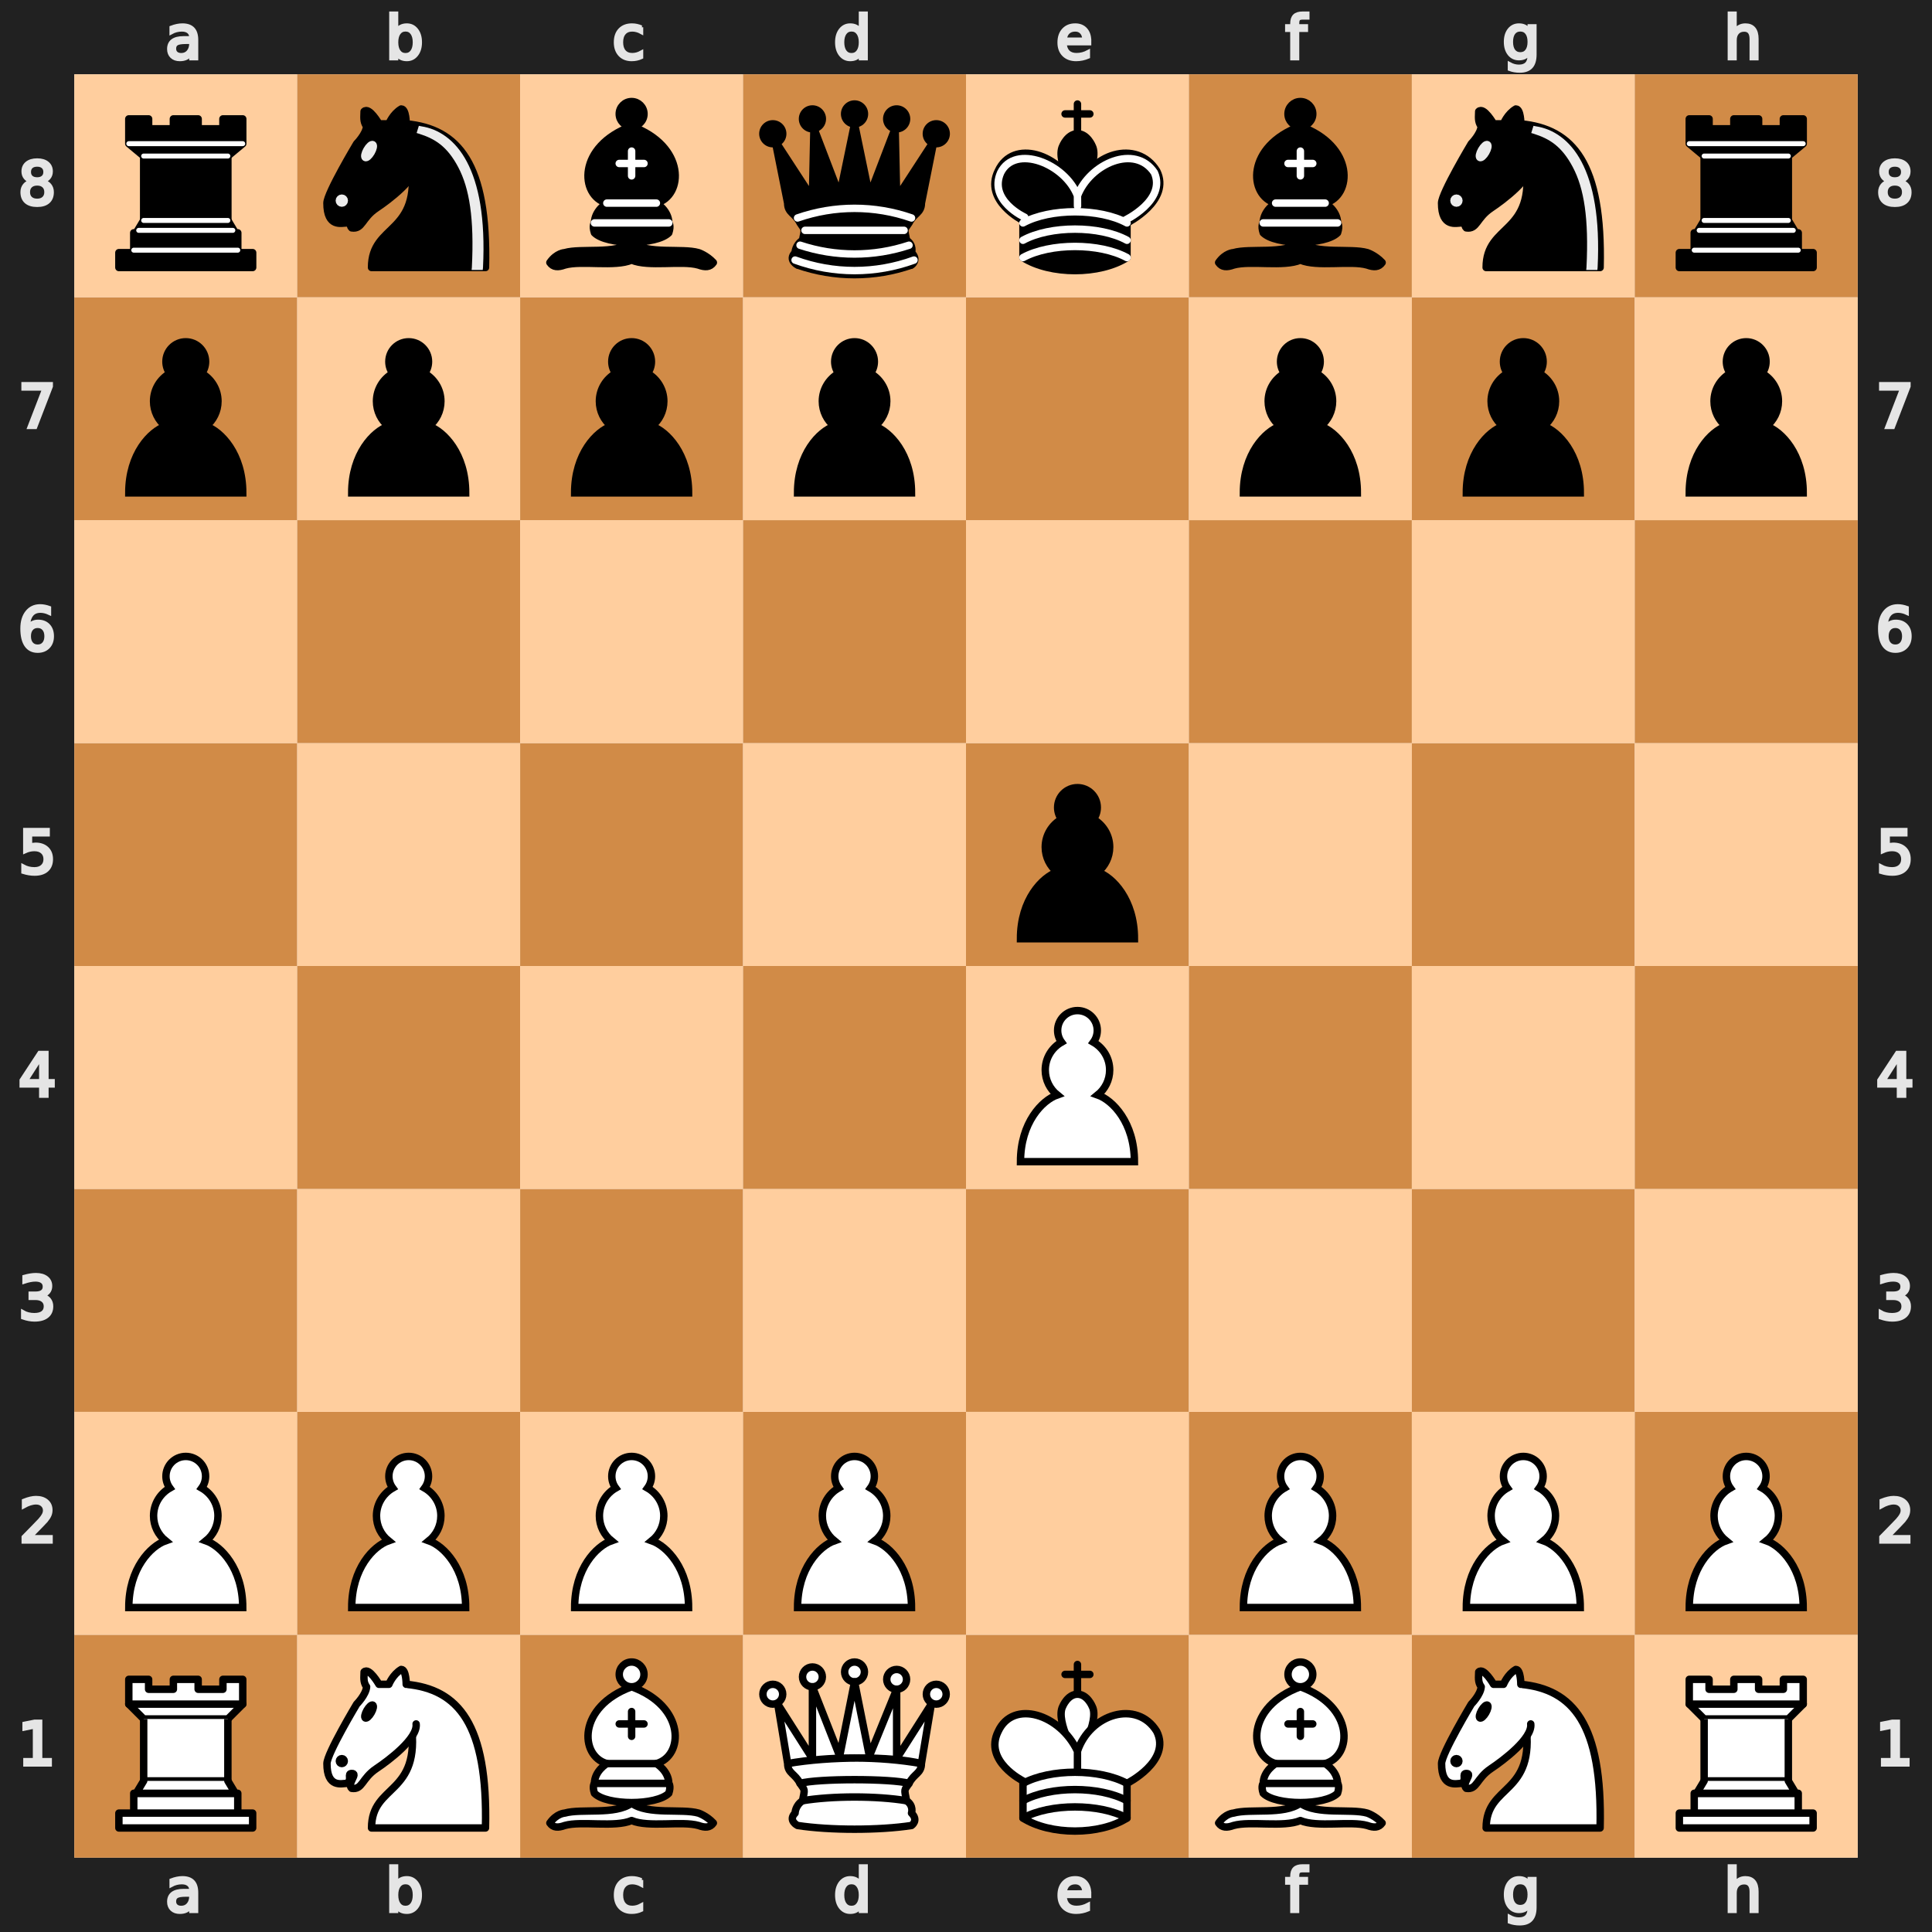
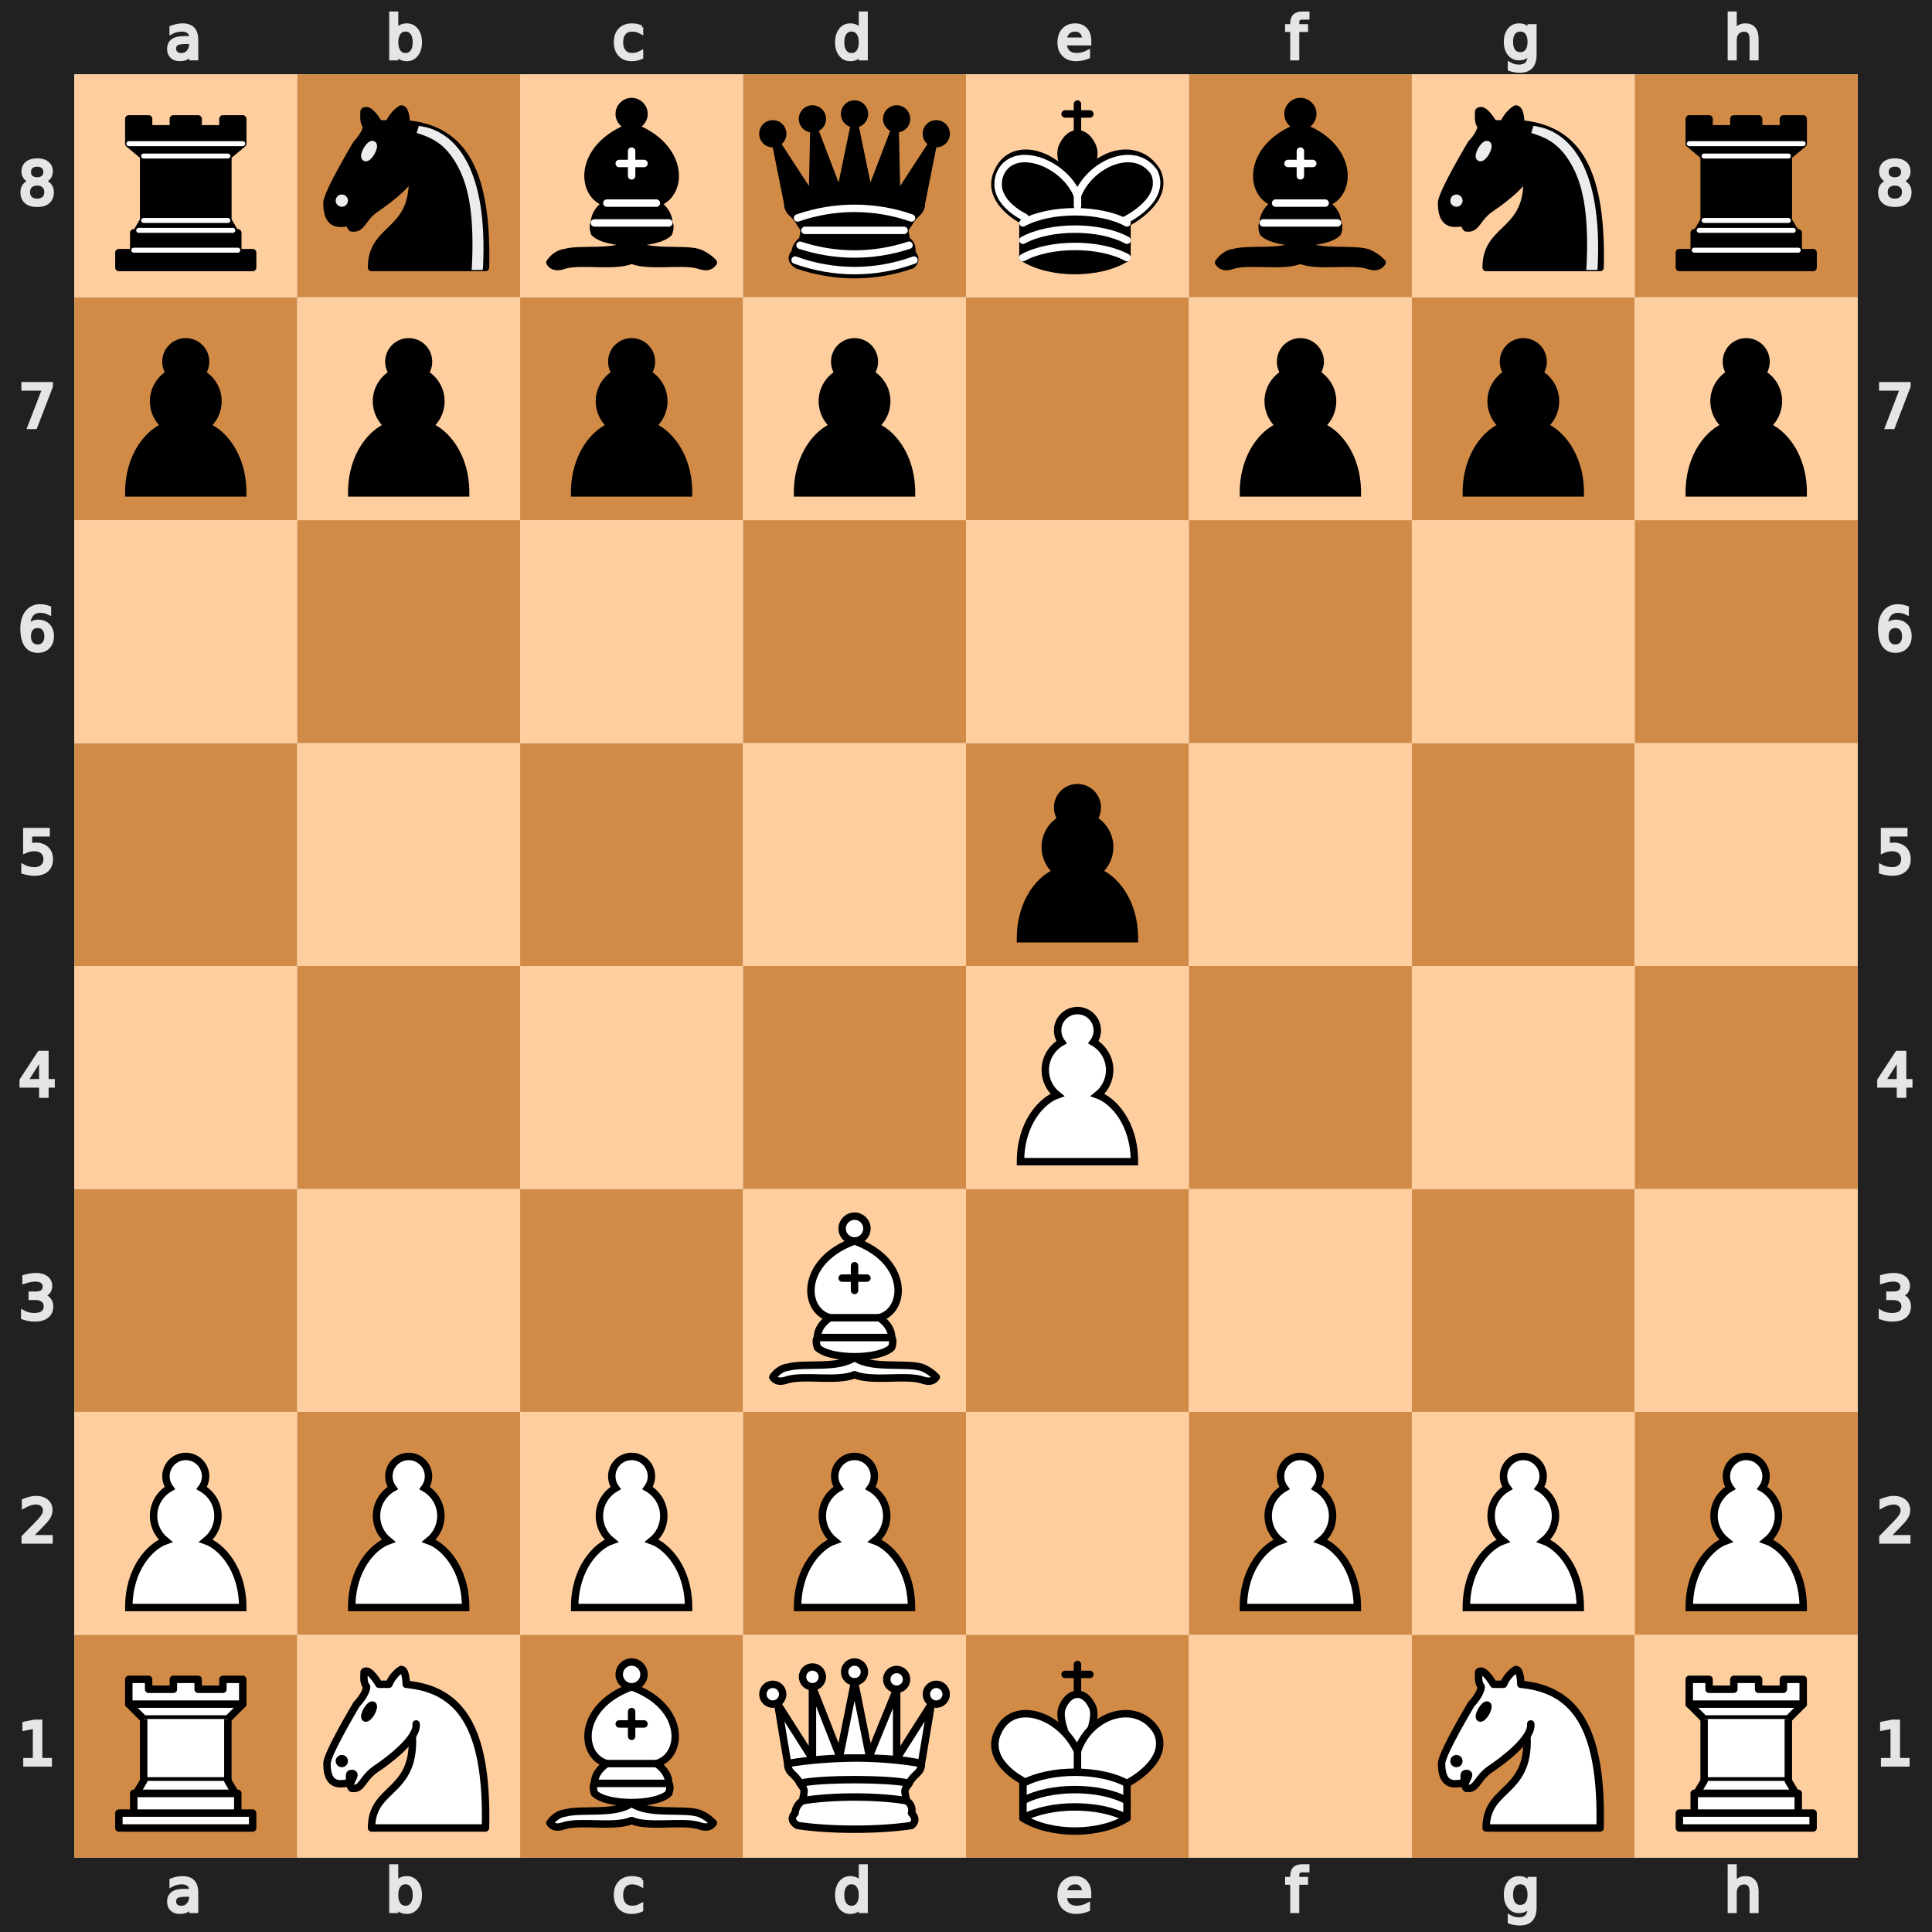
<svg xmlns="http://www.w3.org/2000/svg" xmlns:xlink="http://www.w3.org/1999/xlink" viewBox="0 0 390 390" width="600" height="600">
  <defs>
    <g id="white-pawn" class="white pawn">
      <path d="M22.5 9c-2.21 0-4 1.79-4 4 0 .89.29 1.71.78 2.38C17.33 16.5 16 18.59 16 21c0 2.03.94 3.84 2.41 5.03-3 1.06-7.41 5.55-7.41 13.47h23c0-7.92-4.41-12.41-7.41-13.47 1.47-1.19 2.41-3 2.41-5.03 0-2.41-1.33-4.5-3.28-5.62.49-.67.78-1.49.78-2.38 0-2.21-1.79-4-4-4z" fill="#fff" stroke="#000" stroke-width="1.5" stroke-linecap="round" />
    </g>
    <g id="white-knight" class="white knight" fill="none" fill-rule="evenodd" stroke="#000" stroke-width="1.5" stroke-linecap="round" stroke-linejoin="round">
      <path d="M 22,10 C 32.5,11 38.5,18 38,39 L 15,39 C 15,30 25,32.5 23,18" style="fill:#ffffff; stroke:#000000;" />
      <path d="M 24,18 C 24.38,20.91 18.45,25.37 16,27 C 13,29 13.18,31.34 11,31 C 9.958,30.06 12.41,27.96 11,28 C 10,28 11.19,29.23 10,30 C 9,30 5.997,31 6,26 C 6,24 12,14 12,14 C 12,14 13.89,12.1 14,10.5 C 13.27,9.506 13.5,8.5 13.5,7.5 C 14.5,6.5 16.5,10 16.5,10 L 18.5,10 C 18.5,10 19.28,8.008 21,7 C 22,7 22,10 22,10" style="fill:#ffffff; stroke:#000000;" />
      <path d="M 9.5 25.5 A 0.5 0.5 0 1 1 8.5,25.5 A 0.5 0.5 0 1 1 9.5 25.5 z" style="fill:#000000; stroke:#000000;" />
      <path d="M 15 15.5 A 0.5 1.5 0 1 1 14,15.5 A 0.5 1.5 0 1 1 15 15.5 z" transform="matrix(0.866,0.5,-0.5,0.866,9.693,-5.173)" style="fill:#000000; stroke:#000000;" />
    </g>
    <g id="white-bishop" class="white bishop" fill="none" fill-rule="evenodd" stroke="#000" stroke-width="1.5" stroke-linecap="round" stroke-linejoin="round">
      <g fill="#fff" stroke-linecap="butt">
        <path d="M9 36c3.39-.97 10.11.43 13.5-2 3.39 2.43 10.11 1.03 13.5 2 0 0 1.65.54 3 2-.68.97-1.65.99-3 .5-3.39-.97-10.11.46-13.5-1-3.39 1.46-10.11.03-13.5 1-1.354.49-2.323.47-3-.5 1.354-1.94 3-2 3-2zM15 32c2.5 2.5 12.5 2.5 15 0 .5-1.5 0-2 0-2 0-2.5-2.5-4-2.5-4 5.5-1.5 6-11.5-5-15.5-11 4-10.5 14-5 15.5 0 0-2.5 1.5-2.5 4 0 0-.5.5 0 2zM25 8a2.5 2.5 0 1 1-5 0 2.5 2.5 0 1 1 5 0z" />
      </g>
      <path d="M17.5 26h10M15 30h15m-7.5-14.5v5M20 18h5" stroke-linejoin="miter" />
    </g>
    <g id="white-rook" class="white rook" fill="#fff" fill-rule="evenodd" stroke="#000" stroke-width="1.5" stroke-linecap="round" stroke-linejoin="round">
      <path d="M9 39h27v-3H9v3zM12 36v-4h21v4H12zM11 14V9h4v2h5V9h5v2h5V9h4v5" stroke-linecap="butt" />
      <path d="M34 14l-3 3H14l-3-3" />
      <path d="M31 17v12.5H14V17" stroke-linecap="butt" stroke-linejoin="miter" />
      <path d="M31 29.5l1.5 2.5h-20l1.5-2.5" />
      <path d="M11 14h23" fill="none" stroke-linejoin="miter" />
    </g>
    <g id="white-queen" class="white queen" fill="#fff" fill-rule="evenodd" stroke="#000" stroke-width="1.5" stroke-linecap="round" stroke-linejoin="round">
      <path d="M8 12a2 2 0 1 1-4 0 2 2 0 1 1 4 0zM24.5 7.5a2 2 0 1 1-4 0 2 2 0 1 1 4 0zM41 12a2 2 0 1 1-4 0 2 2 0 1 1 4 0zM16 8.5a2 2 0 1 1-4 0 2 2 0 1 1 4 0zM33 9a2 2 0 1 1-4 0 2 2 0 1 1 4 0z" />
      <path d="M9 26c8.5-1.5 21-1.5 27 0l2-12-7 11V11l-5.5 13.5-3-15-3 15-5.5-14V25L7 14l2 12zM9 26c0 2 1.5 2 2.5 4 1 1.5 1 1 .5 3.5-1.5 1-1.5 2.5-1.5 2.5-1.5 1.5.5 2.5.5 2.5 6.5 1 16.5 1 23 0 0 0 1.5-1 0-2.5 0 0 .5-1.5-1-2.5-.5-2.5-.5-2 .5-3.5 1-2 2.5-2 2.5-4-8.5-1.5-18.5-1.5-27 0z" stroke-linecap="butt" />
      <path d="M11.5 30c3.5-1 18.5-1 22 0M12 33.5c6-1 15-1 21 0" fill="none" />
    </g>
    <g id="white-king" class="white king" fill="none" fill-rule="evenodd" stroke="#000" stroke-width="1.5" stroke-linecap="round" stroke-linejoin="round">
      <path d="M22.5 11.63V6M20 8h5" stroke-linejoin="miter" />
      <path d="M22.5 25s4.5-7.5 3-10.5c0 0-1-2.5-3-2.5s-3 2.5-3 2.5c-1.5 3 3 10.5 3 10.5" fill="#fff" stroke-linecap="butt" stroke-linejoin="miter" />
      <path d="M11.5 37c5.5 3.5 15.5 3.5 21 0v-7s9-4.5 6-10.5c-4-6.5-13.5-3.5-16 4V27v-3.5c-3.5-7.5-13-10.5-16-4-3 6 5 10 5 10V37z" fill="#fff" />
      <path d="M11.5 30c5.5-3 15.5-3 21 0m-21 3.5c5.5-3 15.5-3 21 0m-21 3.5c5.5-3 15.5-3 21 0" />
    </g>
    <g id="black-pawn" class="black pawn">
      <path d="M22.5 9c-2.21 0-4 1.79-4 4 0 .89.29 1.71.78 2.38C17.33 16.5 16 18.59 16 21c0 2.03.94 3.84 2.41 5.03-3 1.06-7.41 5.55-7.41 13.47h23c0-7.92-4.41-12.41-7.41-13.47 1.47-1.19 2.41-3 2.41-5.03 0-2.41-1.33-4.5-3.28-5.62.49-.67.78-1.49.78-2.38 0-2.21-1.79-4-4-4z" fill="#000" stroke="#000" stroke-width="1.5" stroke-linecap="round" />
    </g>
    <g id="black-knight" class="black knight" fill="none" fill-rule="evenodd" stroke="#000" stroke-width="1.5" stroke-linecap="round" stroke-linejoin="round">
      <path d="M 22,10 C 32.5,11 38.5,18 38,39 L 15,39 C 15,30 25,32.5 23,18" style="fill:#000000; stroke:#000000;" />
      <path d="M 24,18 C 24.38,20.91 18.45,25.37 16,27 C 13,29 13.18,31.34 11,31 C 9.958,30.06 12.41,27.96 11,28 C 10,28 11.19,29.23 10,30 C 9,30 5.997,31 6,26 C 6,24 12,14 12,14 C 12,14 13.89,12.1 14,10.5 C 13.27,9.506 13.5,8.5 13.5,7.5 C 14.5,6.5 16.5,10 16.5,10 L 18.5,10 C 18.5,10 19.28,8.008 21,7 C 22,7 22,10 22,10" style="fill:#000000; stroke:#000000;" />
      <path d="M 9.5 25.5 A 0.5 0.5 0 1 1 8.5,25.5 A 0.5 0.5 0 1 1 9.5 25.5 z" style="fill:#ececec; stroke:#ececec;" />
      <path d="M 15 15.5 A 0.5 1.5 0 1 1 14,15.5 A 0.5 1.5 0 1 1 15 15.5 z" transform="matrix(0.866,0.5,-0.5,0.866,9.693,-5.173)" style="fill:#ececec; stroke:#ececec;" />
      <path d="M 24.55,10.4 L 24.1,11.85 L 24.6,12 C 27.75,13 30.25,14.49 32.5,18.75 C 34.75,23.01 35.75,29.06 35.25,39 L 35.2,39.5 L 37.45,39.5 L 37.5,39 C 38,28.94 36.62,22.15 34.25,17.66 C 31.88,13.17 28.46,11.02 25.06,10.5 L 24.55,10.4 z " style="fill:#ececec; stroke:none;" />
    </g>
    <g id="black-bishop" class="black bishop" fill="none" fill-rule="evenodd" stroke="#000" stroke-width="1.5" stroke-linecap="round" stroke-linejoin="round">
      <path d="M9 36c3.39-.97 10.11.43 13.5-2 3.39 2.43 10.11 1.03 13.5 2 0 0 1.65.54 3 2-.68.97-1.65.99-3 .5-3.39-.97-10.11.46-13.5-1-3.39 1.46-10.11.03-13.5 1-1.354.49-2.323.47-3-.5 1.354-1.94 3-2 3-2zm6-4c2.5 2.5 12.5 2.5 15 0 .5-1.5 0-2 0-2 0-2.5-2.5-4-2.5-4 5.5-1.5 6-11.5-5-15.5-11 4-10.5 14-5 15.5 0 0-2.5 1.5-2.5 4 0 0-.5.5 0 2zM25 8a2.5 2.5 0 1 1-5 0 2.5 2.5 0 1 1 5 0z" fill="#000" stroke-linecap="butt" />
      <path d="M17.5 26h10M15 30h15m-7.5-14.5v5M20 18h5" stroke="#fff" stroke-linejoin="miter" />
    </g>
    <g id="black-rook" class="black rook" fill="#000" fill-rule="evenodd" stroke="#000" stroke-width="1.5" stroke-linecap="round" stroke-linejoin="round">
      <path d="M9 39h27v-3H9v3zM12.5 32l1.5-2.5h17l1.5 2.5h-20zM12 36v-4h21v4H12z" stroke-linecap="butt" />
      <path d="M14 29.5v-13h17v13H14z" stroke-linecap="butt" stroke-linejoin="miter" />
      <path d="M14 16.5L11 14h23l-3 2.5H14zM11 14V9h4v2h5V9h5v2h5V9h4v5H11z" stroke-linecap="butt" />
      <path d="M12 35.5h21M13 31.5h19M14 29.5h17M14 16.5h17M11 14h23" fill="none" stroke="#fff" stroke-width="1" stroke-linejoin="miter" />
    </g>
    <g id="black-queen" class="black queen" fill="#000" fill-rule="evenodd" stroke="#000" stroke-width="1.5" stroke-linecap="round" stroke-linejoin="round">
      <g fill="#000" stroke="none">
        <circle cx="6" cy="12" r="2.75" />
        <circle cx="14" cy="9" r="2.75" />
        <circle cx="22.5" cy="8" r="2.75" />
        <circle cx="31" cy="9" r="2.75" />
        <circle cx="39" cy="12" r="2.75" />
      </g>
      <path d="M9 26c8.5-1.5 21-1.5 27 0l2.5-12.5L31 25l-.3-14.1-5.2 13.6-3-14.5-3 14.5-5.2-13.6L14 25 6.5 13.5 9 26zM9 26c0 2 1.5 2 2.5 4 1 1.5 1 1 .5 3.5-1.5 1-1.5 2.5-1.5 2.5-1.5 1.5.5 2.5.5 2.5 6.5 1 16.5 1 23 0 0 0 1.5-1 0-2.5 0 0 .5-1.5-1-2.5-.5-2.5-.5-2 .5-3.5 1-2 2.5-2 2.5-4-8.5-1.5-18.5-1.5-27 0z" stroke-linecap="butt" />
      <path d="M11 38.5a35 35 1 0 0 23 0" fill="none" stroke-linecap="butt" />
      <path d="M11 29a35 35 1 0 1 23 0M12.5 31.5h20M11.5 34.5a35 35 1 0 0 22 0M10.5 37.5a35 35 1 0 0 24 0" fill="none" stroke="#fff" />
    </g>
    <g id="black-king" class="black king" fill="none" fill-rule="evenodd" stroke="#000" stroke-width="1.5" stroke-linecap="round" stroke-linejoin="round">
      <path d="M22.5 11.63V6" stroke-linejoin="miter" />
      <path d="M22.5 25s4.5-7.5 3-10.5c0 0-1-2.5-3-2.5s-3 2.5-3 2.5c-1.5 3 3 10.5 3 10.5" fill="#000" stroke-linecap="butt" stroke-linejoin="miter" />
      <path d="M11.5 37c5.5 3.5 15.5 3.5 21 0v-7s9-4.5 6-10.5c-4-6.5-13.5-3.5-16 4V27v-3.5c-3.5-7.5-13-10.5-16-4-3 6 5 10 5 10V37z" fill="#000" />
      <path d="M20 8h5" stroke-linejoin="miter" />
      <path d="M32 29.5s8.5-4 6.03-9.65C34.15 14 25 18 22.5 24.5l.01 2.1-.01-2.1C20 18 9.906 14 6.997 19.85c-2.497 5.65 4.853 9 4.853 9M11.5 30c5.5-3 15.5-3 21 0m-21 3.5c5.5-3 15.5-3 21 0m-21 3.5c5.5-3 15.5-3 21 0" stroke="#fff" />
    </g>
  </defs>
  <rect x="7.5" y="7.5" width="375" height="375" fill="none" stroke="#212121" stroke-width="15" />
  <g transform="translate(20, 1) scale(0.75, 0.75)" fill="#e5e5e5" stroke="#e5e5e5">
    <path d="M23.328 10.016q-1.742 0-2.414.398-.672.398-.672 1.36 0 .765.5 1.218.508.445 1.375.445 1.196 0 1.914-.843.727-.852.727-2.258v-.32zm2.867-.594v4.992h-1.437v-1.328q-.492.797-1.227 1.18-.734.375-1.797.375-1.343 0-2.14-.75-.79-.758-.79-2.024 0-1.476.985-2.226.992-.75 2.953-.75h2.016V8.75q0-.992-.656-1.531-.649-.547-1.829-.547-.75 0-1.46.18-.711.18-1.368.539V6.062q.79-.304 1.532-.453.742-.156 1.445-.156 1.898 0 2.836.984.937.985.937 2.985z" />
  </g>
  <g transform="translate(20, 375) scale(0.75, 0.75)" fill="#e5e5e5" stroke="#e5e5e5">
    <path d="M23.328 10.016q-1.742 0-2.414.398-.672.398-.672 1.36 0 .765.5 1.218.508.445 1.375.445 1.196 0 1.914-.843.727-.852.727-2.258v-.32zm2.867-.594v4.992h-1.437v-1.328q-.492.797-1.227 1.18-.734.375-1.797.375-1.343 0-2.14-.75-.79-.758-.79-2.024 0-1.476.985-2.226.992-.75 2.953-.75h2.016V8.75q0-.992-.656-1.531-.649-.547-1.829-.547-.75 0-1.46.18-.711.18-1.368.539V6.062q.79-.304 1.532-.453.742-.156 1.445-.156 1.898 0 2.836.984.937.985.937 2.985z" />
  </g>
  <g transform="translate(65, 1) scale(0.75, 0.75)" fill="#e5e5e5" stroke="#e5e5e5">
    <path d="M24.922 10.047q0-1.586-.656-2.485-.649-.906-1.79-.906-1.14 0-1.796.906-.649.899-.649 2.485 0 1.586.649 2.492.656.898 1.797.898 1.14 0 1.789-.898.656-.906.656-2.492zm-4.89-3.055q.452-.781 1.14-1.156.695-.383 1.656-.383 1.594 0 2.586 1.266 1 1.265 1 3.328 0 2.062-1 3.328-.992 1.266-2.586 1.266-.96 0-1.656-.375-.688-.383-1.14-1.164v1.312h-1.446V2.258h1.445z" />
  </g>
  <g transform="translate(65, 375) scale(0.75, 0.75)" fill="#e5e5e5" stroke="#e5e5e5">
    <path d="M24.922 10.047q0-1.586-.656-2.485-.649-.906-1.79-.906-1.14 0-1.796.906-.649.899-.649 2.485 0 1.586.649 2.492.656.898 1.797.898 1.14 0 1.789-.898.656-.906.656-2.492zm-4.89-3.055q.452-.781 1.14-1.156.695-.383 1.656-.383 1.594 0 2.586 1.266 1 1.265 1 3.328 0 2.062-1 3.328-.992 1.266-2.586 1.266-.96 0-1.656-.375-.688-.383-1.14-1.164v1.312h-1.446V2.258h1.445z" />
  </g>
  <g transform="translate(110, 1) scale(0.75, 0.75)" fill="#e5e5e5" stroke="#e5e5e5">
    <path d="M25.96 6v1.344q-.608-.336-1.226-.5-.609-.172-1.234-.172-1.398 0-2.172.89-.773.883-.773 2.485 0 1.601.773 2.492.774.883 2.172.883.625 0 1.234-.164.618-.172 1.227-.508v1.328q-.602.281-1.25.422-.64.14-1.367.14-1.977 0-3.14-1.242-1.165-1.242-1.165-3.351 0-2.14 1.172-3.367 1.18-1.227 3.227-1.227.664 0 1.296.14.633.134 1.227.407z" />
  </g>
  <g transform="translate(110, 375) scale(0.75, 0.75)" fill="#e5e5e5" stroke="#e5e5e5">
    <path d="M25.96 6v1.344q-.608-.336-1.226-.5-.609-.172-1.234-.172-1.398 0-2.172.89-.773.883-.773 2.485 0 1.601.773 2.492.774.883 2.172.883.625 0 1.234-.164.618-.172 1.227-.508v1.328q-.602.281-1.25.422-.64.14-1.367.14-1.977 0-3.14-1.242-1.165-1.242-1.165-3.351 0-2.14 1.172-3.367 1.18-1.227 3.227-1.227.664 0 1.296.14.633.134 1.227.407z" />
  </g>
  <g transform="translate(155, 1) scale(0.75, 0.75)" fill="#e5e5e5" stroke="#e5e5e5">
    <path d="M24.973 6.992V2.258h1.437v12.156h-1.437v-1.312q-.453.78-1.149 1.164-.687.375-1.656.375-1.586 0-2.586-1.266-.992-1.266-.992-3.328 0-2.063.992-3.328 1-1.266 2.586-1.266.969 0 1.656.383.696.375 1.149 1.156zm-4.899 3.055q0 1.586.649 2.492.656.898 1.797.898 1.14 0 1.796-.898.657-.906.657-2.492 0-1.586-.657-2.485-.656-.906-1.796-.906-1.141 0-1.797.906-.649.899-.649 2.485z" />
  </g>
  <g transform="translate(155, 375) scale(0.75, 0.75)" fill="#e5e5e5" stroke="#e5e5e5">
    <path d="M24.973 6.992V2.258h1.437v12.156h-1.437v-1.312q-.453.78-1.149 1.164-.687.375-1.656.375-1.586 0-2.586-1.266-.992-1.266-.992-3.328 0-2.063.992-3.328 1-1.266 2.586-1.266.969 0 1.656.383.696.375 1.149 1.156zm-4.899 3.055q0 1.586.649 2.492.656.898 1.797.898 1.14 0 1.796-.898.657-.906.657-2.492 0-1.586-.657-2.485-.656-.906-1.796-.906-1.141 0-1.797.906-.649.899-.649 2.485z" />
  </g>
  <g transform="translate(200, 1) scale(0.75, 0.75)" fill="#e5e5e5" stroke="#e5e5e5">
    <path d="M26.555 9.68v.703h-6.61q.094 1.484.89 2.265.806.774 2.235.774.828 0 1.602-.203.781-.203 1.547-.61v1.36q-.774.328-1.586.5-.813.172-1.649.172-2.093 0-3.32-1.22-1.219-1.218-1.219-3.296 0-2.148 1.157-3.406 1.164-1.266 3.132-1.266 1.766 0 2.79 1.14 1.03 1.134 1.03 3.087zm-1.438-.422q-.015-1.18-.664-1.883-.64-.703-1.703-.703-1.203 0-1.93.68-.718.68-.828 1.914z" />
  </g>
  <g transform="translate(200, 375) scale(0.75, 0.75)" fill="#e5e5e5" stroke="#e5e5e5">
    <path d="M26.555 9.68v.703h-6.61q.094 1.484.89 2.265.806.774 2.235.774.828 0 1.602-.203.781-.203 1.547-.61v1.36q-.774.328-1.586.5-.813.172-1.649.172-2.093 0-3.32-1.22-1.219-1.218-1.219-3.296 0-2.148 1.157-3.406 1.164-1.266 3.132-1.266 1.766 0 2.79 1.14 1.03 1.134 1.03 3.087zm-1.438-.422q-.015-1.18-.664-1.883-.64-.703-1.703-.703-1.203 0-1.93.68-.718.68-.828 1.914z" />
  </g>
  <g transform="translate(245, 1) scale(0.75, 0.75)" fill="#e5e5e5" stroke="#e5e5e5">
    <path d="M25.285 2.258v1.195H23.91q-.773 0-1.078.313-.297.312-.297 1.125v.773h2.367v1.117h-2.367v7.633H21.09V6.781h-1.375V5.664h1.375v-.61q0-1.46.68-2.124.68-.672 2.156-.672z" />
  </g>
  <g transform="translate(245, 375) scale(0.75, 0.75)" fill="#e5e5e5" stroke="#e5e5e5">
    <path d="M25.285 2.258v1.195H23.91q-.773 0-1.078.313-.297.312-.297 1.125v.773h2.367v1.117h-2.367v7.633H21.09V6.781h-1.375V5.664h1.375v-.61q0-1.46.68-2.124.68-.672 2.156-.672z" />
  </g>
  <g transform="translate(290, 1) scale(0.75, 0.75)" fill="#e5e5e5" stroke="#e5e5e5">
    <path d="M24.973 9.937q0-1.562-.649-2.421-.64-.86-1.804-.86-1.157 0-1.805.86-.64.859-.64 2.421 0 1.555.64 2.415.648.859 1.805.859 1.164 0 1.804-.86.649-.859.649-2.414zm1.437 3.391q0 2.234-.992 3.32-.992 1.094-3.04 1.094-.757 0-1.429-.117-.672-.11-1.304-.344v-1.398q.632.344 1.25.508.617.164 1.257.164 1.414 0 2.118-.743.703-.734.703-2.226v-.711q-.446.773-1.141 1.156-.695.383-1.664.383-1.61 0-2.594-1.227-.984-1.226-.984-3.25 0-2.03.984-3.257.985-1.227 2.594-1.227.969 0 1.664.383t1.14 1.156V5.664h1.438z" />
  </g>
  <g transform="translate(290, 375) scale(0.75, 0.75)" fill="#e5e5e5" stroke="#e5e5e5">
    <path d="M24.973 9.937q0-1.562-.649-2.421-.64-.86-1.804-.86-1.157 0-1.805.86-.64.859-.64 2.421 0 1.555.64 2.415.648.859 1.805.859 1.164 0 1.804-.86.649-.859.649-2.414zm1.437 3.391q0 2.234-.992 3.32-.992 1.094-3.04 1.094-.757 0-1.429-.117-.672-.11-1.304-.344v-1.398q.632.344 1.25.508.617.164 1.257.164 1.414 0 2.118-.743.703-.734.703-2.226v-.711q-.446.773-1.141 1.156-.695.383-1.664.383-1.61 0-2.594-1.227-.984-1.226-.984-3.25 0-2.03.984-3.257.985-1.227 2.594-1.227.969 0 1.664.383t1.14 1.156V5.664h1.438z" />
  </g>
  <g transform="translate(335, 1) scale(0.75, 0.75)" fill="#e5e5e5" stroke="#e5e5e5">
    <path d="M26.164 9.133v5.281h-1.437V9.18q0-1.243-.485-1.86-.484-.617-1.453-.617-1.164 0-1.836.742-.672.742-.672 2.024v4.945h-1.445V2.258h1.445v4.765q.516-.789 1.211-1.18.703-.39 1.617-.39 1.508 0 2.282.938.773.93.773 2.742z" />
  </g>
  <g transform="translate(335, 375) scale(0.75, 0.75)" fill="#e5e5e5" stroke="#e5e5e5">
    <path d="M26.164 9.133v5.281h-1.437V9.18q0-1.243-.485-1.86-.484-.617-1.453-.617-1.164 0-1.836.742-.672.742-.672 2.024v4.945h-1.445V2.258h1.445v4.765q.516-.789 1.211-1.18.703-.39 1.617-.39 1.508 0 2.282.938.773.93.773 2.742z" />
  </g>
  <g transform="translate(0, 335) scale(0.75, 0.75)" fill="#e5e5e5" stroke="#e5e5e5">
    <path d="M6.754 26.996h2.578v-8.898l-2.805.562v-1.437l2.79-.563h1.578v10.336h2.578v1.328h-6.72z" />
  </g>
  <g transform="translate(375, 335) scale(0.75, 0.75)" fill="#e5e5e5" stroke="#e5e5e5">
    <path d="M6.754 26.996h2.578v-8.898l-2.805.562v-1.437l2.79-.563h1.578v10.336h2.578v1.328h-6.72z" />
  </g>
  <g transform="translate(0, 290) scale(0.75, 0.75)" fill="#e5e5e5" stroke="#e5e5e5">
    <path d="M8.195 26.996h5.508v1.328H6.297v-1.328q.898-.93 2.445-2.492 1.555-1.57 1.953-2.024.758-.851 1.055-1.437.305-.594.305-1.164 0-.93-.657-1.516-.648-.586-1.695-.586-.742 0-1.57.258-.82.258-1.758.781v-1.593q.953-.383 1.781-.578.828-.196 1.516-.196 1.812 0 2.89.906 1.079.907 1.079 2.422 0 .72-.274 1.368-.265.64-.976 1.515-.196.227-1.243 1.313-1.046 1.078-2.953 3.023z" />
  </g>
  <g transform="translate(375, 290) scale(0.75, 0.75)" fill="#e5e5e5" stroke="#e5e5e5">
    <path d="M8.195 26.996h5.508v1.328H6.297v-1.328q.898-.93 2.445-2.492 1.555-1.57 1.953-2.024.758-.851 1.055-1.437.305-.594.305-1.164 0-.93-.657-1.516-.648-.586-1.695-.586-.742 0-1.57.258-.82.258-1.758.781v-1.593q.953-.383 1.781-.578.828-.196 1.516-.196 1.812 0 2.89.906 1.079.907 1.079 2.422 0 .72-.274 1.368-.265.64-.976 1.515-.196.227-1.243 1.313-1.046 1.078-2.953 3.023z" />
  </g>
  <g transform="translate(0, 245) scale(0.75, 0.75)" fill="#e5e5e5" stroke="#e5e5e5">
    <path d="M11.434 22.035q1.132.242 1.765 1.008.64.766.64 1.89 0 1.727-1.187 2.672-1.187.946-3.375.946-.734 0-1.515-.149-.774-.14-1.602-.43V26.45q.656.383 1.438.578.78.196 1.632.196 1.485 0 2.258-.586.782-.586.782-1.703 0-1.032-.727-1.61-.719-.586-2.008-.586h-1.36v-1.297h1.423q1.164 0 1.78-.46.618-.47.618-1.344 0-.899-.64-1.375-.633-.485-1.82-.485-.65 0-1.391.141-.743.14-1.633.437V16.95q.898-.25 1.68-.375.788-.125 1.484-.125 1.797 0 2.844.82 1.046.813 1.046 2.204 0 .968-.554 1.64-.555.664-1.578.922z" />
  </g>
  <g transform="translate(375, 245) scale(0.75, 0.75)" fill="#e5e5e5" stroke="#e5e5e5">
    <path d="M11.434 22.035q1.132.242 1.765 1.008.64.766.64 1.89 0 1.727-1.187 2.672-1.187.946-3.375.946-.734 0-1.515-.149-.774-.14-1.602-.43V26.45q.656.383 1.438.578.78.196 1.632.196 1.485 0 2.258-.586.782-.586.782-1.703 0-1.032-.727-1.61-.719-.586-2.008-.586h-1.36v-1.297h1.423q1.164 0 1.78-.46.618-.47.618-1.344 0-.899-.64-1.375-.633-.485-1.82-.485-.65 0-1.391.141-.743.14-1.633.437V16.95q.898-.25 1.68-.375.788-.125 1.484-.125 1.797 0 2.844.82 1.046.813 1.046 2.204 0 .968-.554 1.64-.555.664-1.578.922z" />
  </g>
  <g transform="translate(0, 200) scale(0.75, 0.75)" fill="#e5e5e5" stroke="#e5e5e5">
    <path d="M11.016 18.035L7.03 24.262h3.985zm-.414-1.375h1.984v7.602h1.664v1.312h-1.664v2.75h-1.57v-2.75H5.75v-1.523z" />
  </g>
  <g transform="translate(375, 200) scale(0.75, 0.75)" fill="#e5e5e5" stroke="#e5e5e5">
    <path d="M11.016 18.035L7.03 24.262h3.985zm-.414-1.375h1.984v7.602h1.664v1.312h-1.664v2.75h-1.57v-2.75H5.75v-1.523z" />
  </g>
  <g transform="translate(0, 155) scale(0.75, 0.75)" fill="#e5e5e5" stroke="#e5e5e5">
    <path d="M6.719 16.66h6.195v1.328h-4.75v2.86q.344-.118.688-.172.343-.063.687-.063 1.953 0 3.094 1.07 1.14 1.07 1.14 2.899 0 1.883-1.171 2.93-1.172 1.039-3.305 1.039-.735 0-1.5-.125-.758-.125-1.57-.375v-1.586q.703.383 1.453.57.75.188 1.586.188 1.351 0 2.14-.711.79-.711.79-1.93 0-1.219-.79-1.93-.789-.71-2.14-.71-.633 0-1.266.14-.625.14-1.281.438z" />
  </g>
  <g transform="translate(375, 155) scale(0.75, 0.75)" fill="#e5e5e5" stroke="#e5e5e5">
    <path d="M6.719 16.66h6.195v1.328h-4.75v2.86q.344-.118.688-.172.343-.063.687-.063 1.953 0 3.094 1.07 1.14 1.07 1.14 2.899 0 1.883-1.171 2.93-1.172 1.039-3.305 1.039-.735 0-1.5-.125-.758-.125-1.57-.375v-1.586q.703.383 1.453.57.75.188 1.586.188 1.351 0 2.14-.711.79-.711.79-1.93 0-1.219-.79-1.93-.789-.71-2.14-.71-.633 0-1.266.14-.625.14-1.281.438z" />
  </g>
  <g transform="translate(0, 110) scale(0.75, 0.75)" fill="#e5e5e5" stroke="#e5e5e5">
    <path d="M10.137 21.863q-1.063 0-1.688.727-.617.726-.617 1.992 0 1.258.617 1.992.625.727 1.688.727 1.062 0 1.68-.727.624-.734.624-1.992 0-1.266-.625-1.992-.617-.727-1.68-.727zm3.133-4.945v1.437q-.594-.28-1.204-.43-.601-.148-1.195-.148-1.562 0-2.39 1.055-.82 1.055-.938 3.188.46-.68 1.156-1.04.696-.367 1.531-.367 1.758 0 2.774 1.07 1.023 1.063 1.023 2.899 0 1.797-1.062 2.883-1.063 1.086-2.828 1.086-2.024 0-3.094-1.547-1.07-1.555-1.07-4.5 0-2.766 1.312-4.406 1.313-1.649 3.524-1.649.593 0 1.195.117.61.118 1.266.352z" />
  </g>
  <g transform="translate(375, 110) scale(0.75, 0.75)" fill="#e5e5e5" stroke="#e5e5e5">
    <path d="M10.137 21.863q-1.063 0-1.688.727-.617.726-.617 1.992 0 1.258.617 1.992.625.727 1.688.727 1.062 0 1.68-.727.624-.734.624-1.992 0-1.266-.625-1.992-.617-.727-1.68-.727zm3.133-4.945v1.437q-.594-.28-1.204-.43-.601-.148-1.195-.148-1.562 0-2.39 1.055-.82 1.055-.938 3.188.46-.68 1.156-1.04.696-.367 1.531-.367 1.758 0 2.774 1.07 1.023 1.063 1.023 2.899 0 1.797-1.062 2.883-1.063 1.086-2.828 1.086-2.024 0-3.094-1.547-1.07-1.555-1.07-4.5 0-2.766 1.312-4.406 1.313-1.649 3.524-1.649.593 0 1.195.117.61.118 1.266.352z" />
  </g>
  <g transform="translate(0, 65) scale(0.75, 0.75)" fill="#e5e5e5" stroke="#e5e5e5">
    <path d="M6.25 16.66h7.5v.672L9.516 28.324H7.867l3.985-10.336H6.25z" />
  </g>
  <g transform="translate(375, 65) scale(0.75, 0.75)" fill="#e5e5e5" stroke="#e5e5e5">
    <path d="M6.25 16.66h7.5v.672L9.516 28.324H7.867l3.985-10.336H6.25z" />
  </g>
  <g transform="translate(0, 20) scale(0.75, 0.75)" fill="#e5e5e5" stroke="#e5e5e5">
    <path d="M10 22.785q-1.125 0-1.773.602-.641.601-.641 1.656t.64 1.656q.649.602 1.774.602t1.773-.602q.649-.61.649-1.656 0-1.055-.649-1.656-.64-.602-1.773-.602zm-1.578-.672q-1.016-.25-1.586-.945-.563-.695-.563-1.695 0-1.399.993-2.211 1-.813 2.734-.813 1.742 0 2.734.813.993.812.993 2.21 0 1-.57 1.696-.563.695-1.571.945 1.14.266 1.773 1.04.641.773.641 1.89 0 1.695-1.04 2.602-1.03.906-2.96.906t-2.969-.906Q6 26.738 6 25.043q0-1.117.64-1.89.641-.774 1.782-1.04zm-.578-2.492q0 .906.562 1.414.57.508 1.594.508 1.016 0 1.586-.508.578-.508.578-1.414 0-.906-.578-1.414-.57-.508-1.586-.508-1.023 0-1.594.508-.562.508-.562 1.414z" />
  </g>
  <g transform="translate(375, 20) scale(0.75, 0.75)" fill="#e5e5e5" stroke="#e5e5e5">
    <path d="M10 22.785q-1.125 0-1.773.602-.641.601-.641 1.656t.64 1.656q.649.602 1.774.602t1.773-.602q.649-.61.649-1.656 0-1.055-.649-1.656-.64-.602-1.773-.602zm-1.578-.672q-1.016-.25-1.586-.945-.563-.695-.563-1.695 0-1.399.993-2.211 1-.813 2.734-.813 1.742 0 2.734.813.993.812.993 2.21 0 1-.57 1.696-.563.695-1.571.945 1.14.266 1.773 1.04.641.773.641 1.89 0 1.695-1.04 2.602-1.03.906-2.96.906t-2.969-.906Q6 26.738 6 25.043q0-1.117.64-1.89.641-.774 1.782-1.04zm-.578-2.492q0 .906.562 1.414.57.508 1.594.508 1.016 0 1.586-.508.578-.508.578-1.414 0-.906-.578-1.414-.57-.508-1.586-.508-1.023 0-1.594.508-.562.508-.562 1.414z" />
  </g>
  <rect x="15" y="330" width="45" height="45" class="square dark a1" stroke="none" fill="#d18b47" />
  <rect x="60" y="330" width="45" height="45" class="square light b1" stroke="none" fill="#ffce9e" />
  <rect x="105" y="330" width="45" height="45" class="square dark c1" stroke="none" fill="#d18b47" />
  <rect x="150" y="330" width="45" height="45" class="square light d1" stroke="none" fill="#ffce9e" />
  <rect x="195" y="330" width="45" height="45" class="square dark e1" stroke="none" fill="#d18b47" />
  <rect x="240" y="330" width="45" height="45" class="square light f1" stroke="none" fill="#ffce9e" />
  <rect x="285" y="330" width="45" height="45" class="square dark g1" stroke="none" fill="#d18b47" />
  <rect x="330" y="330" width="45" height="45" class="square light h1" stroke="none" fill="#ffce9e" />
  <rect x="15" y="285" width="45" height="45" class="square light a2" stroke="none" fill="#ffce9e" />
  <rect x="60" y="285" width="45" height="45" class="square dark b2" stroke="none" fill="#d18b47" />
  <rect x="105" y="285" width="45" height="45" class="square light c2" stroke="none" fill="#ffce9e" />
  <rect x="150" y="285" width="45" height="45" class="square dark d2" stroke="none" fill="#d18b47" />
  <rect x="195" y="285" width="45" height="45" class="square light e2" stroke="none" fill="#ffce9e" />
  <rect x="240" y="285" width="45" height="45" class="square dark f2" stroke="none" fill="#d18b47" />
  <rect x="285" y="285" width="45" height="45" class="square light g2" stroke="none" fill="#ffce9e" />
  <rect x="330" y="285" width="45" height="45" class="square dark h2" stroke="none" fill="#d18b47" />
  <rect x="15" y="240" width="45" height="45" class="square dark a3" stroke="none" fill="#d18b47" />
  <rect x="60" y="240" width="45" height="45" class="square light b3" stroke="none" fill="#ffce9e" />
  <rect x="105" y="240" width="45" height="45" class="square dark c3" stroke="none" fill="#d18b47" />
  <rect x="150" y="240" width="45" height="45" class="square light d3" stroke="none" fill="#ffce9e" />
  <rect x="195" y="240" width="45" height="45" class="square dark e3" stroke="none" fill="#d18b47" />
  <rect x="240" y="240" width="45" height="45" class="square light f3" stroke="none" fill="#ffce9e" />
  <rect x="285" y="240" width="45" height="45" class="square dark g3" stroke="none" fill="#d18b47" />
  <rect x="330" y="240" width="45" height="45" class="square light h3" stroke="none" fill="#ffce9e" />
  <rect x="15" y="195" width="45" height="45" class="square light a4" stroke="none" fill="#ffce9e" />
  <rect x="60" y="195" width="45" height="45" class="square dark b4" stroke="none" fill="#d18b47" />
  <rect x="105" y="195" width="45" height="45" class="square light c4" stroke="none" fill="#ffce9e" />
  <rect x="150" y="195" width="45" height="45" class="square dark d4" stroke="none" fill="#d18b47" />
  <rect x="195" y="195" width="45" height="45" class="square light e4" stroke="none" fill="#ffce9e" />
  <rect x="240" y="195" width="45" height="45" class="square dark f4" stroke="none" fill="#d18b47" />
  <rect x="285" y="195" width="45" height="45" class="square light g4" stroke="none" fill="#ffce9e" />
  <rect x="330" y="195" width="45" height="45" class="square dark h4" stroke="none" fill="#d18b47" />
  <rect x="15" y="150" width="45" height="45" class="square dark a5" stroke="none" fill="#d18b47" />
  <rect x="60" y="150" width="45" height="45" class="square light b5" stroke="none" fill="#ffce9e" />
  <rect x="105" y="150" width="45" height="45" class="square dark c5" stroke="none" fill="#d18b47" />
  <rect x="150" y="150" width="45" height="45" class="square light d5" stroke="none" fill="#ffce9e" />
  <rect x="195" y="150" width="45" height="45" class="square dark e5" stroke="none" fill="#d18b47" />
  <rect x="240" y="150" width="45" height="45" class="square light f5" stroke="none" fill="#ffce9e" />
  <rect x="285" y="150" width="45" height="45" class="square dark g5" stroke="none" fill="#d18b47" />
  <rect x="330" y="150" width="45" height="45" class="square light h5" stroke="none" fill="#ffce9e" />
  <rect x="15" y="105" width="45" height="45" class="square light a6" stroke="none" fill="#ffce9e" />
  <rect x="60" y="105" width="45" height="45" class="square dark b6" stroke="none" fill="#d18b47" />
  <rect x="105" y="105" width="45" height="45" class="square light c6" stroke="none" fill="#ffce9e" />
  <rect x="150" y="105" width="45" height="45" class="square dark d6" stroke="none" fill="#d18b47" />
  <rect x="195" y="105" width="45" height="45" class="square light e6" stroke="none" fill="#ffce9e" />
  <rect x="240" y="105" width="45" height="45" class="square dark f6" stroke="none" fill="#d18b47" />
  <rect x="285" y="105" width="45" height="45" class="square light g6" stroke="none" fill="#ffce9e" />
  <rect x="330" y="105" width="45" height="45" class="square dark h6" stroke="none" fill="#d18b47" />
  <rect x="15" y="60" width="45" height="45" class="square dark a7" stroke="none" fill="#d18b47" />
  <rect x="60" y="60" width="45" height="45" class="square light b7" stroke="none" fill="#ffce9e" />
  <rect x="105" y="60" width="45" height="45" class="square dark c7" stroke="none" fill="#d18b47" />
  <rect x="150" y="60" width="45" height="45" class="square light d7" stroke="none" fill="#ffce9e" />
  <rect x="195" y="60" width="45" height="45" class="square dark e7" stroke="none" fill="#d18b47" />
  <rect x="240" y="60" width="45" height="45" class="square light f7" stroke="none" fill="#ffce9e" />
  <rect x="285" y="60" width="45" height="45" class="square dark g7" stroke="none" fill="#d18b47" />
  <rect x="330" y="60" width="45" height="45" class="square light h7" stroke="none" fill="#ffce9e" />
  <rect x="15" y="15" width="45" height="45" class="square light a8" stroke="none" fill="#ffce9e" />
  <rect x="60" y="15" width="45" height="45" class="square dark b8" stroke="none" fill="#d18b47" />
  <rect x="105" y="15" width="45" height="45" class="square light c8" stroke="none" fill="#ffce9e" />
  <rect x="150" y="15" width="45" height="45" class="square dark d8" stroke="none" fill="#d18b47" />
  <rect x="195" y="15" width="45" height="45" class="square light e8" stroke="none" fill="#ffce9e" />
  <rect x="240" y="15" width="45" height="45" class="square dark f8" stroke="none" fill="#d18b47" />
  <rect x="285" y="15" width="45" height="45" class="square light g8" stroke="none" fill="#ffce9e" />
  <rect x="330" y="15" width="45" height="45" class="square dark h8" stroke="none" fill="#d18b47" />
  <use href="#white-rook" xlink:href="#white-rook" transform="translate(15, 330)" />
  <use href="#white-knight" xlink:href="#white-knight" transform="translate(60, 330)" />
  <use href="#white-bishop" xlink:href="#white-bishop" transform="translate(105, 330)" />
  <use href="#white-queen" xlink:href="#white-queen" transform="translate(150, 330)" />
  <use href="#white-king" xlink:href="#white-king" transform="translate(195, 330)" />
-   <use href="#white-bishop" xlink:href="#white-bishop" transform="translate(240, 330)" />
  <use href="#white-knight" xlink:href="#white-knight" transform="translate(285, 330)" />
  <use href="#white-rook" xlink:href="#white-rook" transform="translate(330, 330)" />
  <use href="#white-pawn" xlink:href="#white-pawn" transform="translate(15, 285)" />
  <use href="#white-pawn" xlink:href="#white-pawn" transform="translate(60, 285)" />
  <use href="#white-pawn" xlink:href="#white-pawn" transform="translate(105, 285)" />
  <use href="#white-pawn" xlink:href="#white-pawn" transform="translate(150, 285)" />
  <use href="#white-pawn" xlink:href="#white-pawn" transform="translate(240, 285)" />
  <use href="#white-pawn" xlink:href="#white-pawn" transform="translate(285, 285)" />
  <use href="#white-pawn" xlink:href="#white-pawn" transform="translate(330, 285)" />
+   <use href="#white-bishop" xlink:href="#white-bishop" transform="translate(150, 240)" />
  <use href="#white-pawn" xlink:href="#white-pawn" transform="translate(195, 195)" />
  <use href="#black-pawn" xlink:href="#black-pawn" transform="translate(195, 150)" />
  <use href="#black-pawn" xlink:href="#black-pawn" transform="translate(15, 60)" />
  <use href="#black-pawn" xlink:href="#black-pawn" transform="translate(60, 60)" />
  <use href="#black-pawn" xlink:href="#black-pawn" transform="translate(105, 60)" />
  <use href="#black-pawn" xlink:href="#black-pawn" transform="translate(150, 60)" />
  <use href="#black-pawn" xlink:href="#black-pawn" transform="translate(240, 60)" />
  <use href="#black-pawn" xlink:href="#black-pawn" transform="translate(285, 60)" />
  <use href="#black-pawn" xlink:href="#black-pawn" transform="translate(330, 60)" />
  <use href="#black-rook" xlink:href="#black-rook" transform="translate(15, 15)" />
  <use href="#black-knight" xlink:href="#black-knight" transform="translate(60, 15)" />
  <use href="#black-bishop" xlink:href="#black-bishop" transform="translate(105, 15)" />
  <use href="#black-queen" xlink:href="#black-queen" transform="translate(150, 15)" />
  <use href="#black-king" xlink:href="#black-king" transform="translate(195, 15)" />
  <use href="#black-bishop" xlink:href="#black-bishop" transform="translate(240, 15)" />
  <use href="#black-knight" xlink:href="#black-knight" transform="translate(285, 15)" />
  <use href="#black-rook" xlink:href="#black-rook" transform="translate(330, 15)" />
</svg>
